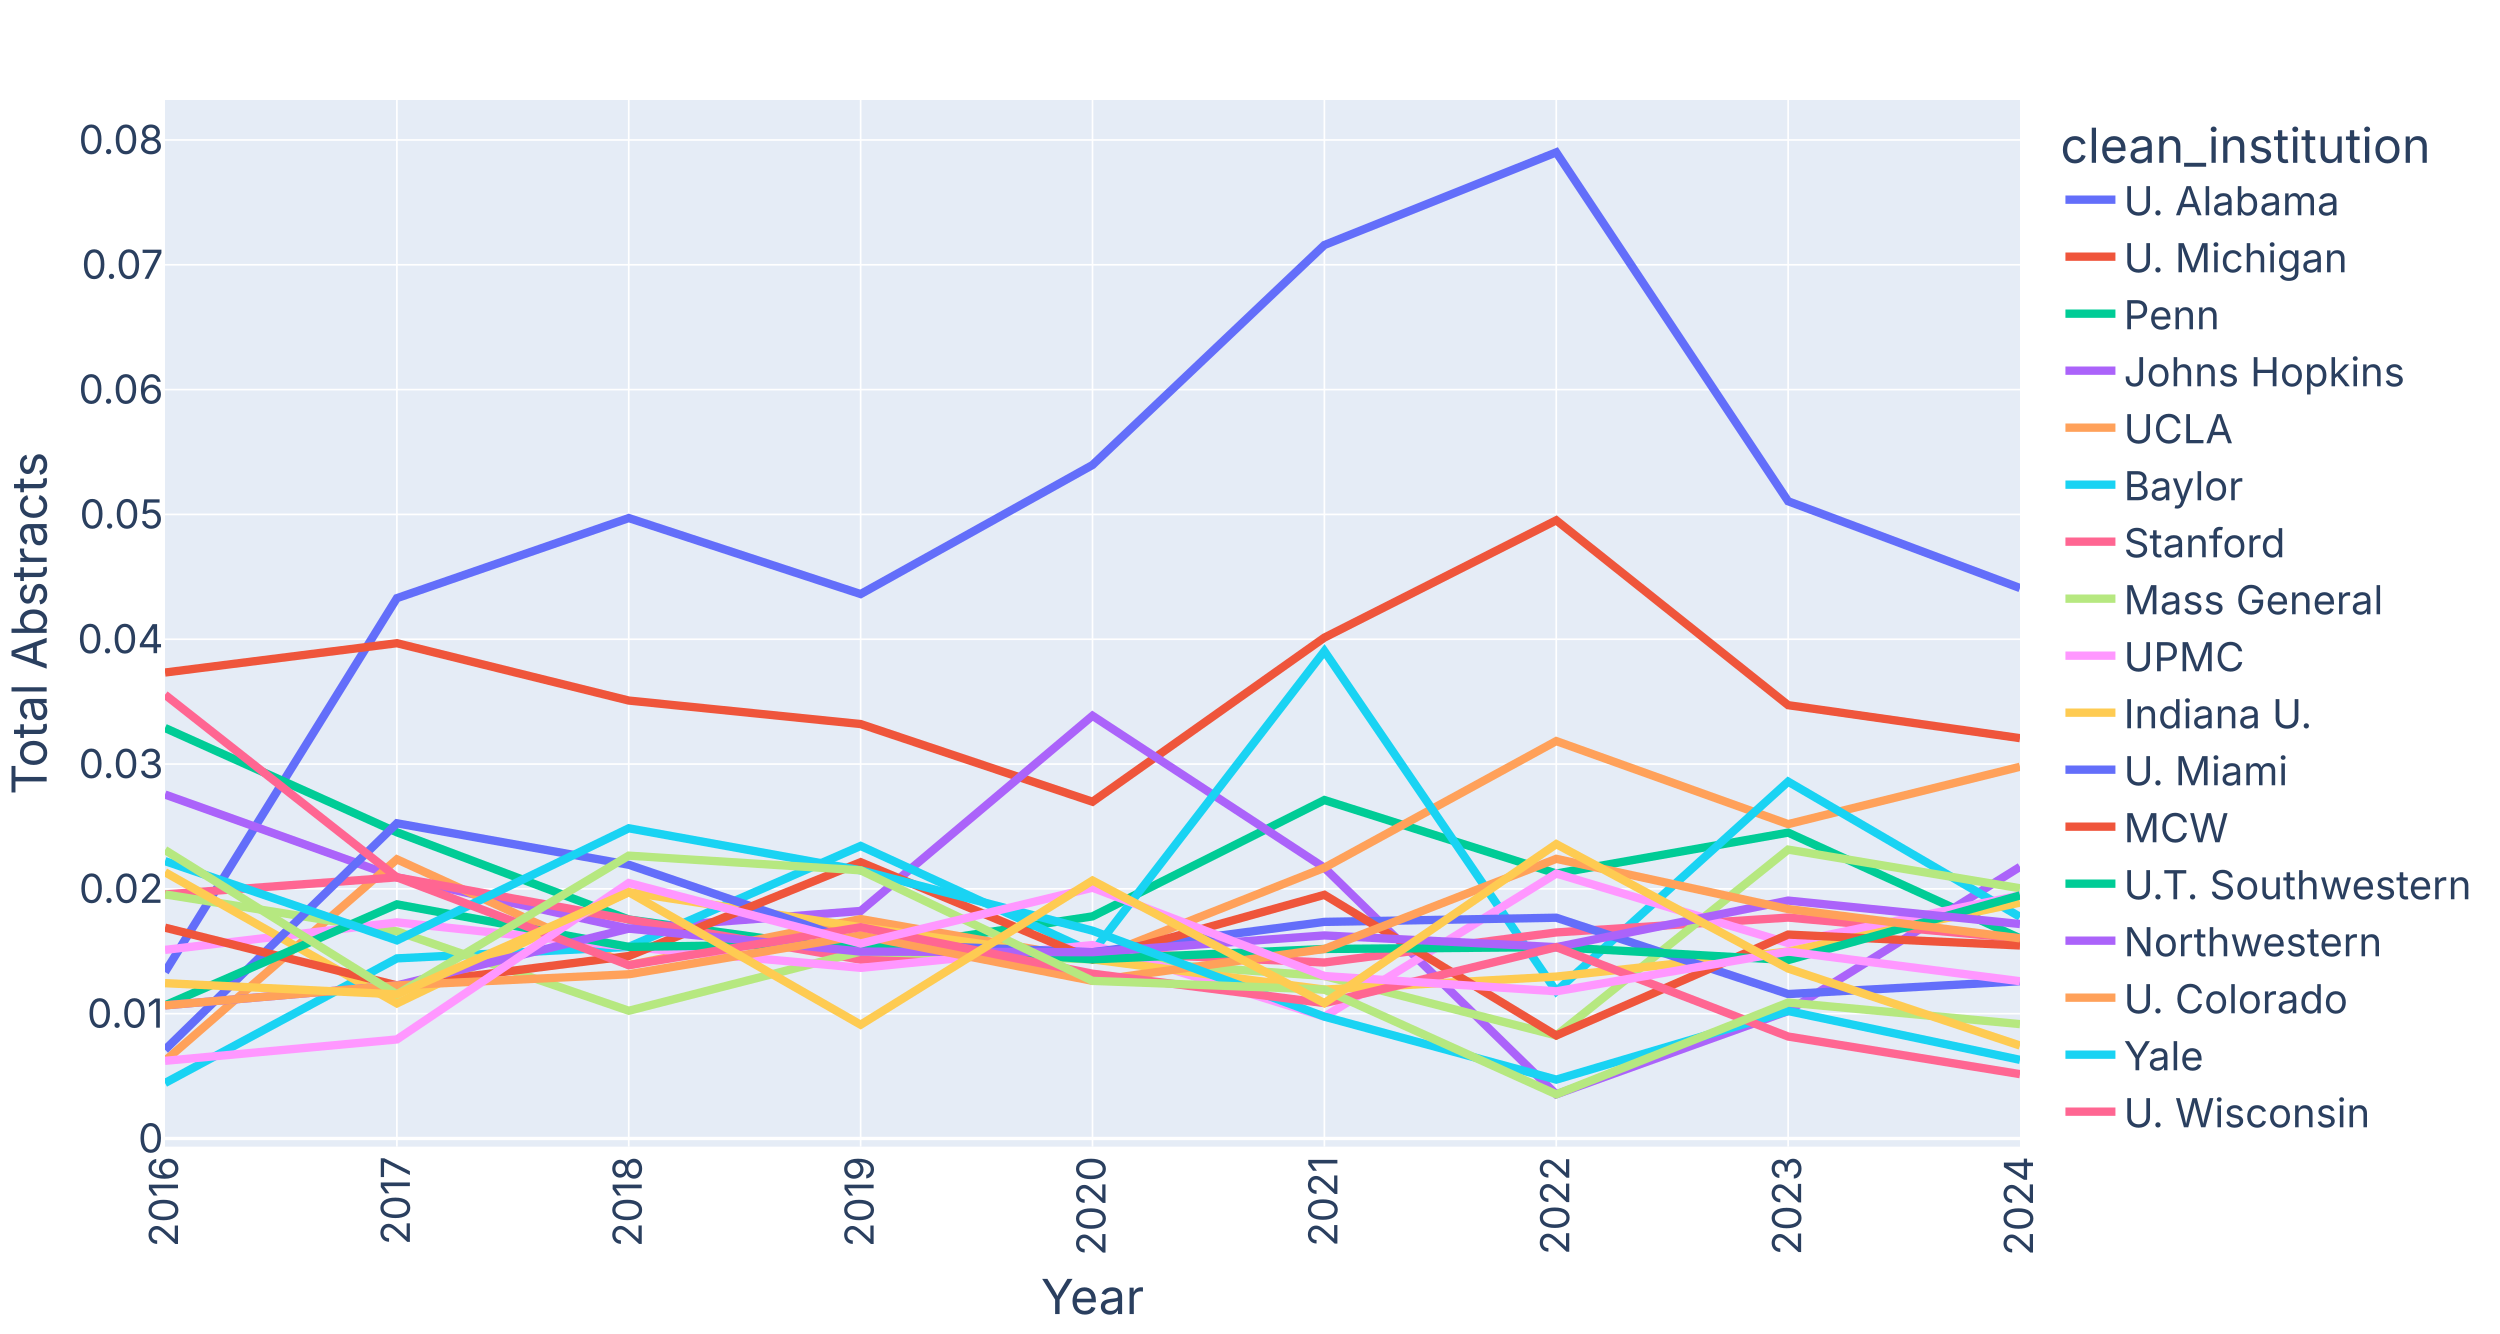
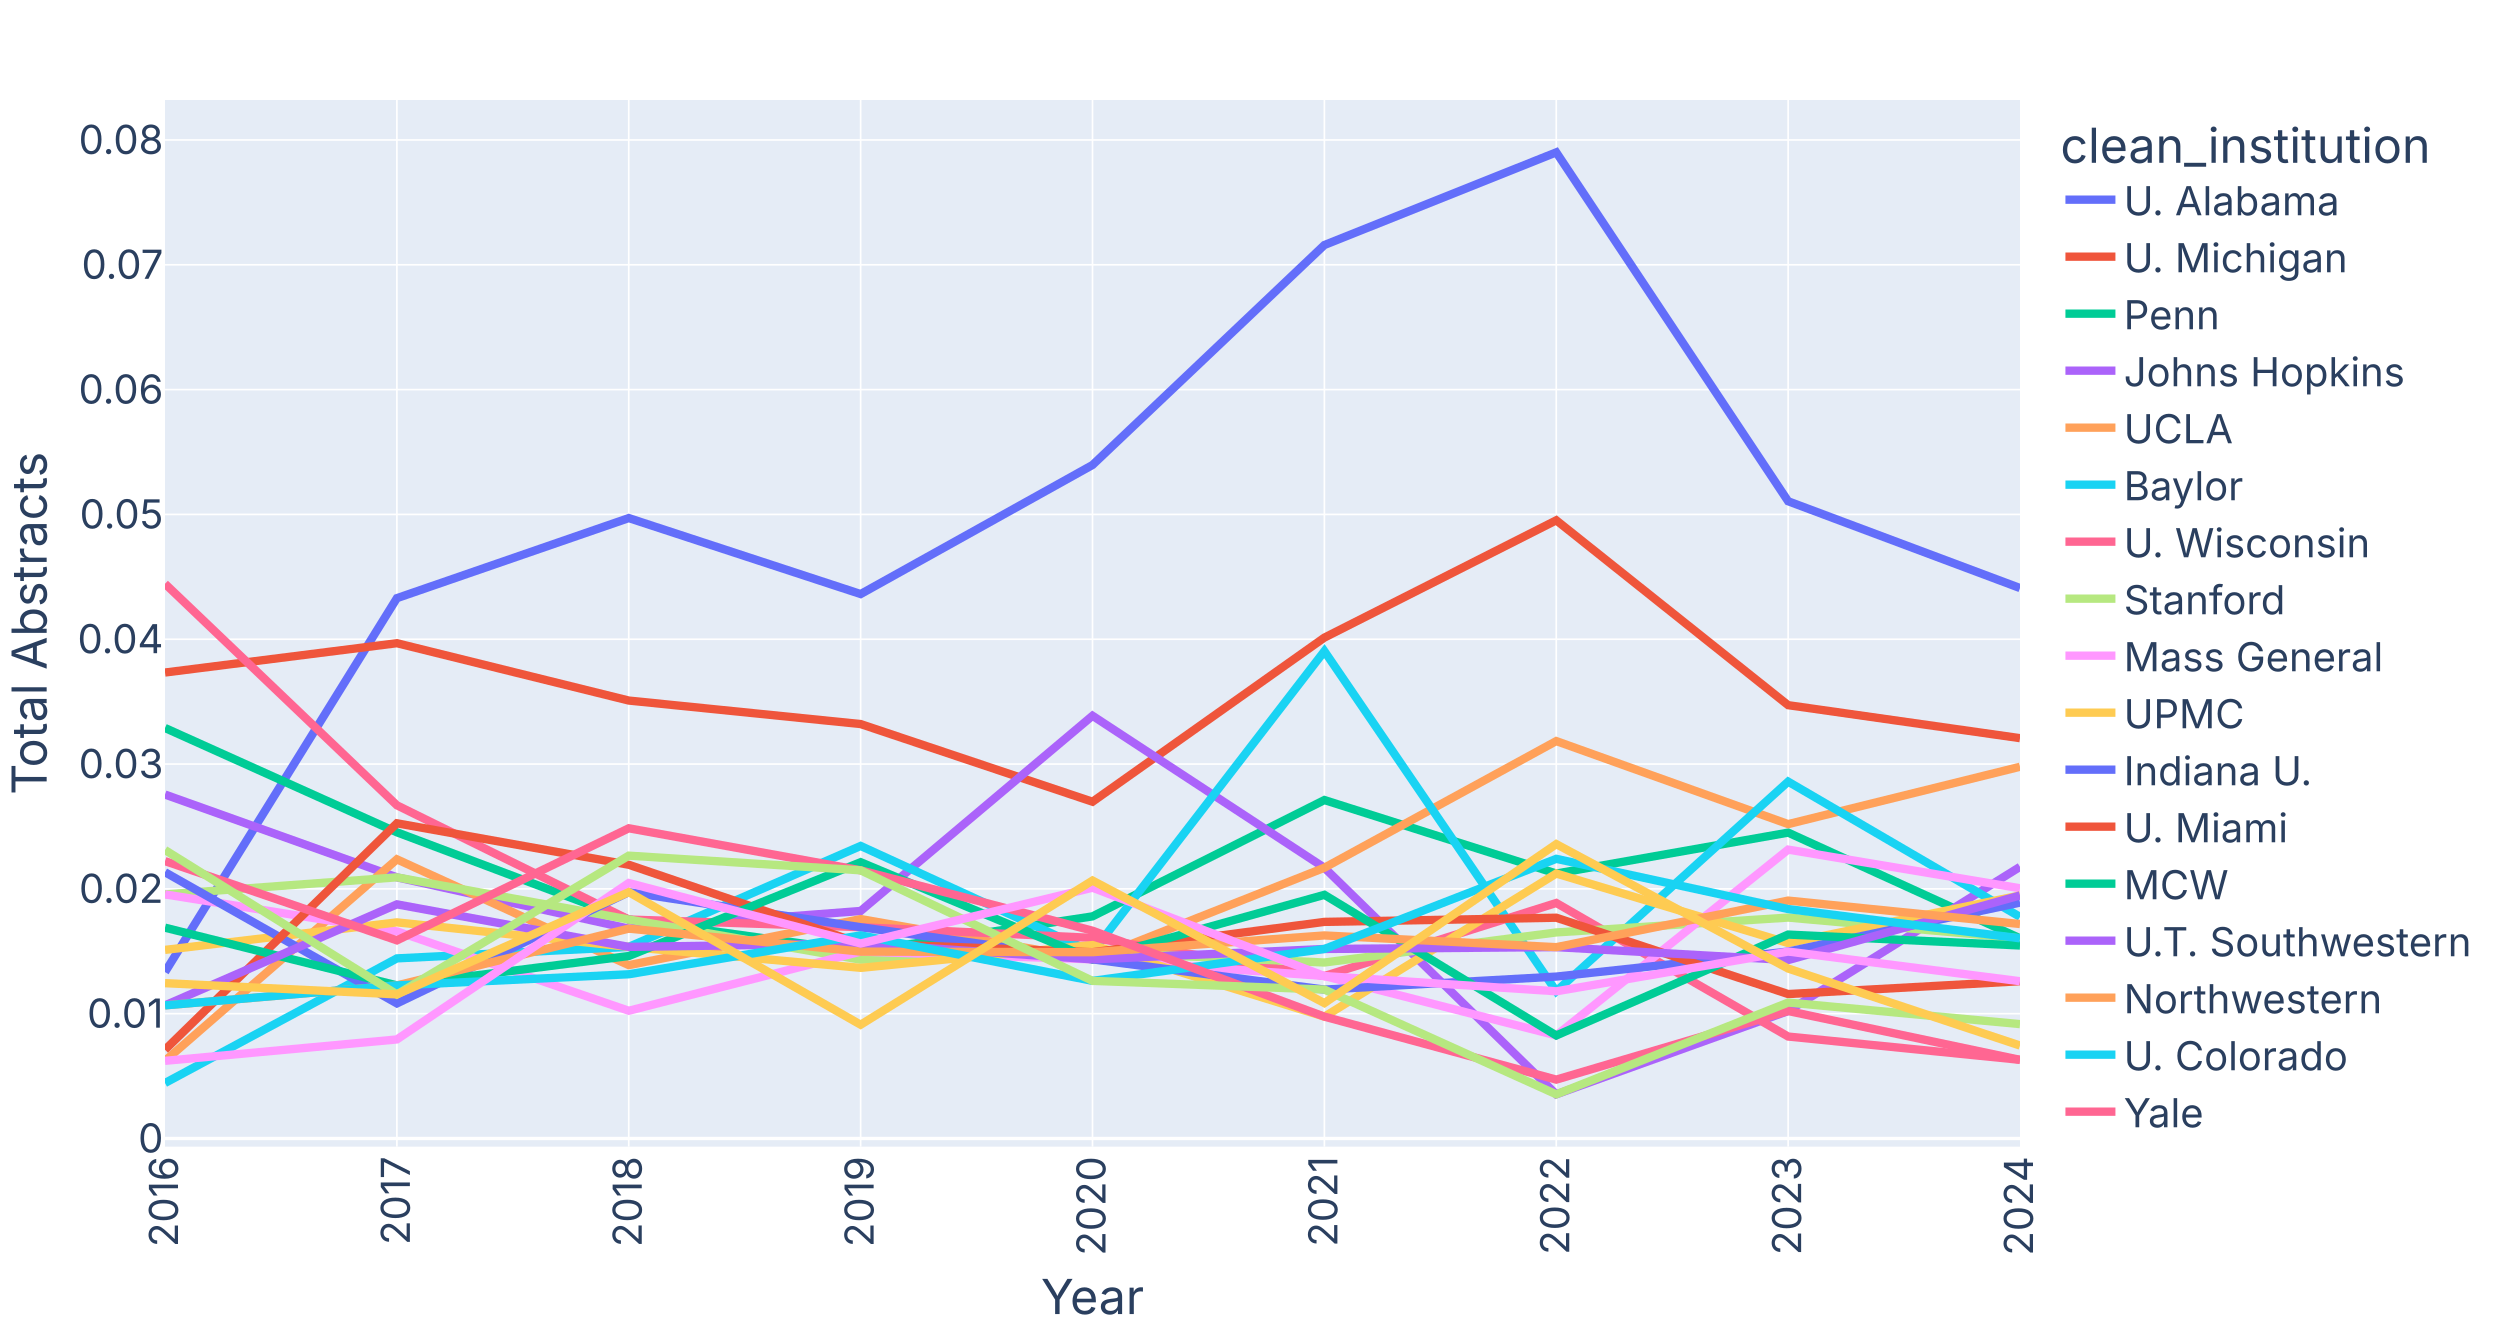
<svg xmlns="http://www.w3.org/2000/svg" class="main-svg" width="1500" height="800" style="" viewBox="0 0 1500 800">
  <rect x="0" y="0" width="1500" height="800" style="fill: rgb(255, 255, 255); fill-opacity: 1;" />
-   <defs id="defs-88d17f">
+   <defs id="defs-d840d2">
    <g class="clips">
-       <clipPath id="clip88d17fxyplot" class="plotclip">
+       <clipPath id="clipd840d2xyplot" class="plotclip">
        <rect width="1113" height="628" />
      </clipPath>
-       <clipPath class="axesclip" id="clip88d17fx">
+       <clipPath class="axesclip" id="clipd840d2x">
        <rect x="99" y="0" width="1113" height="800" />
      </clipPath>
-       <clipPath class="axesclip" id="clip88d17fy">
+       <clipPath class="axesclip" id="clipd840d2y">
        <rect x="0" y="60" width="1500" height="628" />
      </clipPath>
-       <clipPath class="axesclip" id="clip88d17fxy">
+       <clipPath class="axesclip" id="clipd840d2xy">
        <rect x="99" y="60" width="1113" height="628" />
      </clipPath>
    </g>
    <g class="gradients" />
    <g class="patterns" />
  </defs>
  <g class="bglayer">
    <rect class="bg" x="99" y="60" width="1113" height="628" style="fill: rgb(229, 236, 246); fill-opacity: 1; stroke-width: 0;" />
  </g>
  <g class="layer-below">
    <g class="imagelayer" />
    <g class="shapelayer" />
  </g>
  <g class="cartesianlayer">
    <g class="subplot xy">
      <g class="layer-subplot">
        <g class="shapelayer" />
        <g class="imagelayer" />
      </g>
      <g class="minor-gridlayer">
        <g class="x" />
        <g class="y" />
      </g>
      <g class="gridlayer">
        <g class="x">
          <path class="xgrid crisp" transform="translate(238.13,0)" d="M0,60v628" style="stroke: rgb(255, 255, 255); stroke-opacity: 1; stroke-width: 1px;" />
          <path class="xgrid crisp" transform="translate(377.25,0)" d="M0,60v628" style="stroke: rgb(255, 255, 255); stroke-opacity: 1; stroke-width: 1px;" />
          <path class="xgrid crisp" transform="translate(516.38,0)" d="M0,60v628" style="stroke: rgb(255, 255, 255); stroke-opacity: 1; stroke-width: 1px;" />
          <path class="xgrid crisp" transform="translate(655.5,0)" d="M0,60v628" style="stroke: rgb(255, 255, 255); stroke-opacity: 1; stroke-width: 1px;" />
          <path class="xgrid crisp" transform="translate(794.63,0)" d="M0,60v628" style="stroke: rgb(255, 255, 255); stroke-opacity: 1; stroke-width: 1px;" />
          <path class="xgrid crisp" transform="translate(933.75,0)" d="M0,60v628" style="stroke: rgb(255, 255, 255); stroke-opacity: 1; stroke-width: 1px;" />
          <path class="xgrid crisp" transform="translate(1072.88,0)" d="M0,60v628" style="stroke: rgb(255, 255, 255); stroke-opacity: 1; stroke-width: 1px;" />
        </g>
        <g class="y">
          <path class="ygrid crisp" transform="translate(0,608.2)" d="M99,0h1113" style="stroke: rgb(255, 255, 255); stroke-opacity: 1; stroke-width: 1px;" />
          <path class="ygrid crisp" transform="translate(0,533.32)" d="M99,0h1113" style="stroke: rgb(255, 255, 255); stroke-opacity: 1; stroke-width: 1px;" />
          <path class="ygrid crisp" transform="translate(0,458.43)" d="M99,0h1113" style="stroke: rgb(255, 255, 255); stroke-opacity: 1; stroke-width: 1px;" />
          <path class="ygrid crisp" transform="translate(0,383.54)" d="M99,0h1113" style="stroke: rgb(255, 255, 255); stroke-opacity: 1; stroke-width: 1px;" />
          <path class="ygrid crisp" transform="translate(0,308.65)" d="M99,0h1113" style="stroke: rgb(255, 255, 255); stroke-opacity: 1; stroke-width: 1px;" />
          <path class="ygrid crisp" transform="translate(0,233.76)" d="M99,0h1113" style="stroke: rgb(255, 255, 255); stroke-opacity: 1; stroke-width: 1px;" />
          <path class="ygrid crisp" transform="translate(0,158.87)" d="M99,0h1113" style="stroke: rgb(255, 255, 255); stroke-opacity: 1; stroke-width: 1px;" />
          <path class="ygrid crisp" transform="translate(0,83.98)" d="M99,0h1113" style="stroke: rgb(255, 255, 255); stroke-opacity: 1; stroke-width: 1px;" />
        </g>
      </g>
      <g class="zerolinelayer">
        <path class="yzl zl crisp" transform="translate(0,683.09)" d="M99,0h1113" style="stroke: rgb(255, 255, 255); stroke-opacity: 1; stroke-width: 2px;" />
      </g>
      <path class="xlines-below" />
      <path class="ylines-below" />
      <g class="overlines-below" />
      <g class="xaxislayer-below" />
      <g class="yaxislayer-below" />
      <g class="overaxes-below" />
-       <g class="plot" transform="translate(99,60)" clip-path="url(#clip88d17fxyplot)">
+       <g class="plot" transform="translate(99,60)" clip-path="url(#clipd840d2xyplot)">
        <g class="scatterlayer mlayer">
-           <g class="trace scatter trace051459" style="stroke-miterlimit: 2; opacity: 1;">
+           <g class="trace scatter tracea77c15" style="stroke-miterlimit: 2; opacity: 1;">
            <g class="fills" />
            <g class="errorbars" />
            <g class="lines">
              <path class="js-line" d="M1113,292.83L973.88,240.75L834.75,31.4L695.63,87.01L556.5,218.99L417.38,296.43L278.25,250.84L139.13,298.9L0,523.24" style="vector-effect: non-scaling-stroke; fill: none; stroke: rgb(99, 110, 250); stroke-opacity: 1; stroke-width: 5px; opacity: 1;" />
            </g>
            <g class="points" />
            <g class="text" />
          </g>
-           <g class="trace scatter trace7c1985" style="stroke-miterlimit: 2; opacity: 1;">
+           <g class="trace scatter trace08c4a4" style="stroke-miterlimit: 2; opacity: 1;">
            <g class="fills" />
            <g class="errorbars" />
            <g class="lines">
              <path class="js-line" d="M1113,382.9L973.88,363.1L834.75,252.18L695.63,322.56L556.5,421.04L417.38,374.44L278.25,360.33L139.13,325.92L0,343.51" style="vector-effect: non-scaling-stroke; fill: none; stroke: rgb(239, 85, 59); stroke-opacity: 1; stroke-width: 5px; opacity: 1;" />
            </g>
            <g class="points" />
            <g class="text" />
          </g>
-           <g class="trace scatter trace1b19f8" style="stroke-miterlimit: 2; opacity: 1;">
+           <g class="trace scatter traceda591d" style="stroke-miterlimit: 2; opacity: 1;">
            <g class="fills" />
            <g class="errorbars" />
            <g class="lines">
              <path class="js-line" d="M1113,503L973.88,439.57L834.75,464.13L695.63,420.03L556.5,489.82L417.38,510.96L278.25,491.71L139.13,439.38L0,376.79" style="vector-effect: non-scaling-stroke; fill: none; stroke: rgb(0, 204, 150); stroke-opacity: 1; stroke-width: 5px; opacity: 1;" />
            </g>
            <g class="points" />
            <g class="text" />
          </g>
-           <g class="trace scatter trace02d816" style="stroke-miterlimit: 2; opacity: 1;">
+           <g class="trace scatter traced82e57" style="stroke-miterlimit: 2; opacity: 1;">
            <g class="fills" />
            <g class="errorbars" />
            <g class="lines">
              <path class="js-line" d="M1113,460.11L973.88,546.62L834.75,596.6L695.63,460.64L556.5,369.45L417.38,486.58L278.25,497.18L139.13,466.4L0,416.73" style="vector-effect: non-scaling-stroke; fill: none; stroke: rgb(171, 99, 250); stroke-opacity: 1; stroke-width: 5px; opacity: 1;" />
            </g>
            <g class="points" />
            <g class="text" />
          </g>
-           <g class="trace scatter trace276751" style="stroke-miterlimit: 2; opacity: 1;">
+           <g class="trace scatter tracead7581" style="stroke-miterlimit: 2; opacity: 1;">
            <g class="fills" />
            <g class="errorbars" />
            <g class="lines">
              <path class="js-line" d="M1113,400.06L973.88,434.47L834.75,384.65L695.63,460.64L556.5,515.62L417.38,491.45L278.25,519.08L139.13,455.59L0,576.5" style="vector-effect: non-scaling-stroke; fill: none; stroke: rgb(255, 161, 90); stroke-opacity: 1; stroke-width: 5px; opacity: 1;" />
            </g>
            <g class="points" />
            <g class="text" />
          </g>
-           <g class="trace scatter tracea2ae02" style="stroke-miterlimit: 2; opacity: 1;">
+           <g class="trace scatter trace02f333" style="stroke-miterlimit: 2; opacity: 1;">
            <g class="fills" />
            <g class="errorbars" />
            <g class="lines">
              <path class="js-line" d="M1113,490.13L973.88,408.98L834.75,534.78L695.63,330.69L556.5,511.32L417.38,447.57L278.25,508.13L139.13,515.03L0,589.81" style="vector-effect: non-scaling-stroke; fill: none; stroke: rgb(25, 211, 243); stroke-opacity: 1; stroke-width: 5px; opacity: 1;" />
            </g>
            <g class="points" />
            <g class="text" />
          </g>
-           <g class="trace scatter trace0ff1d8" style="stroke-miterlimit: 2; opacity: 1;">
-             <g class="fills" />
-             <g class="errorbars" />
-             <g class="lines">
-               <path class="js-line" d="M1113,503L973.88,490.55L834.75,499.46L695.63,517.5L556.5,511.32L417.38,515.83L278.25,491.71L139.13,466.4L0,476.64" style="vector-effect: non-scaling-stroke; fill: none; stroke: rgb(255, 102, 146); stroke-opacity: 1; stroke-width: 5px; opacity: 1;" />
-             </g>
-             <g class="points" />
-             <g class="text" />
-           </g>
-           <g class="trace scatter trace0c06fc" style="stroke-miterlimit: 2; opacity: 1;">
-             <g class="fills" />
-             <g class="errorbars" />
-             <g class="lines">
-               <path class="js-line" d="M1113,472.97L973.88,449.76L834.75,561.28L695.63,525.62L556.5,515.62L417.38,510.96L278.25,546.45L139.13,498.82L0,476.64" style="vector-effect: non-scaling-stroke; fill: none; stroke: rgb(182, 232, 128); stroke-opacity: 1; stroke-width: 5px; opacity: 1;" />
-             </g>
-             <g class="points" />
-             <g class="text" />
-           </g>
-           <g class="trace scatter tracecd80d7" style="stroke-miterlimit: 2; opacity: 1;">
-             <g class="fills" />
-             <g class="errorbars" />
-             <g class="lines">
-               <path class="js-line" d="M1113,477.26L973.88,505.84L834.75,464.13L695.63,549.99L556.5,507.02L417.38,520.71L278.25,508.13L139.13,493.42L0,509.93" style="vector-effect: non-scaling-stroke; fill: none; stroke: rgb(255, 151, 255); stroke-opacity: 1; stroke-width: 5px; opacity: 1;" />
-             </g>
-             <g class="points" />
-             <g class="text" />
-           </g>
-           <g class="trace scatter trace03bba2" style="stroke-miterlimit: 2; opacity: 1;">
-             <g class="fills" />
-             <g class="errorbars" />
-             <g class="lines">
-               <path class="js-line" d="M1113,481.55L973.88,510.94L834.75,525.95L695.63,533.75L556.5,515.62L417.38,496.33L278.25,475.29L139.13,542.05L0,463.33" style="vector-effect: non-scaling-stroke; fill: none; stroke: rgb(254, 203, 82); stroke-opacity: 1; stroke-width: 5px; opacity: 1;" />
-             </g>
-             <g class="points" />
-             <g class="text" />
-           </g>
-           <g class="trace scatter traced71fbf" style="stroke-miterlimit: 2; opacity: 1;">
-             <g class="fills" />
-             <g class="errorbars" />
-             <g class="lines">
-               <path class="js-line" d="M1113,528.73L973.88,536.43L834.75,490.63L695.63,493.13L556.5,511.32L417.38,506.08L278.25,458.86L139.13,433.98L0,569.84" style="vector-effect: non-scaling-stroke; fill: none; stroke: rgb(99, 110, 250); stroke-opacity: 1; stroke-width: 5px; opacity: 1;" />
-             </g>
-             <g class="points" />
-             <g class="text" />
-           </g>
-           <g class="trace scatter tracece4e78" style="stroke-miterlimit: 2; opacity: 1;">
-             <g class="fills" />
-             <g class="errorbars" />
-             <g class="lines">
-               <path class="js-line" d="M1113,507.29L973.88,500.74L834.75,561.28L695.63,476.89L556.5,515.62L417.38,457.32L278.25,513.61L139.13,531.24L0,496.61" style="vector-effect: non-scaling-stroke; fill: none; stroke: rgb(239, 85, 59); stroke-opacity: 1; stroke-width: 5px; opacity: 1;" />
-             </g>
-             <g class="points" />
-             <g class="text" />
-           </g>
-           <g class="trace scatter traceccfaae" style="stroke-miterlimit: 2; opacity: 1;">
-             <g class="fills" />
-             <g class="errorbars" />
-             <g class="lines">
-               <path class="js-line" d="M1113,477.26L973.88,516.04L834.75,508.29L695.63,509.38L556.5,515.62L417.38,506.08L278.25,508.13L139.13,482.61L0,543.21" style="vector-effect: non-scaling-stroke; fill: none; stroke: rgb(0, 204, 150); stroke-opacity: 1; stroke-width: 5px; opacity: 1;" />
-             </g>
-             <g class="points" />
-             <g class="text" />
-           </g>
-           <g class="trace scatter trace75ccbb" style="stroke-miterlimit: 2; opacity: 1;">
-             <g class="fills" />
-             <g class="errorbars" />
-             <g class="lines">
-               <path class="js-line" d="M1113,494.42L973.88,480.35L834.75,508.29L695.63,501.26L556.5,511.32L417.38,510.96L278.25,497.18L139.13,531.24L0,543.21" style="vector-effect: non-scaling-stroke; fill: none; stroke: rgb(171, 99, 250); stroke-opacity: 1; stroke-width: 5px; opacity: 1;" />
-             </g>
-             <g class="points" />
-             <g class="text" />
-           </g>
-           <g class="trace scatter tracebb80b1" style="stroke-miterlimit: 2; opacity: 1;">
-             <g class="fills" />
-             <g class="errorbars" />
-             <g class="lines">
-               <path class="js-line" d="M1113,503L973.88,485.45L834.75,455.3L695.63,509.38L556.5,528.52L417.38,501.2L278.25,524.56L139.13,531.24L0,543.21" style="vector-effect: non-scaling-stroke; fill: none; stroke: rgb(255, 161, 90); stroke-opacity: 1; stroke-width: 5px; opacity: 1;" />
-             </g>
-             <g class="points" />
-             <g class="text" />
-           </g>
-           <g class="trace scatter trace8044d8" style="stroke-miterlimit: 2; opacity: 1;">
-             <g class="fills" />
-             <g class="errorbars" />
-             <g class="lines">
-               <path class="js-line" d="M1113,575.91L973.88,546.62L834.75,587.77L695.63,549.99L556.5,498.42L417.38,462.2L278.25,436.97L139.13,504.22L0,456.67" style="vector-effect: non-scaling-stroke; fill: none; stroke: rgb(25, 211, 243); stroke-opacity: 1; stroke-width: 5px; opacity: 1;" />
-             </g>
-             <g class="points" />
-             <g class="text" />
-           </g>
-           <g class="trace scatter tracea8500a" style="stroke-miterlimit: 2; opacity: 1;">
-             <g class="fills" />
-             <g class="errorbars" />
-             <g class="lines">
-               <path class="js-line" d="M1113,584.49L973.88,561.92L834.75,508.29L695.63,541.87L556.5,524.22L417.38,496.33L278.25,519.08L139.13,466.4L0,356.82" style="vector-effect: non-scaling-stroke; fill: none; stroke: rgb(255, 102, 146); stroke-opacity: 1; stroke-width: 5px; opacity: 1;" />
-             </g>
-             <g class="points" />
-             <g class="text" />
-           </g>
-           <g class="trace scatter trace87ed57" style="stroke-miterlimit: 2; opacity: 1;">
+           <g class="trace scatter tracea7a634" style="stroke-miterlimit: 2; opacity: 1;">
+             <g class="fills" />
+             <g class="errorbars" />
+             <g class="lines">
+               <path class="js-line" d="M1113,575.91L973.88,561.92L834.75,481.79L695.63,525.62L556.5,502.72L417.38,496.33L278.25,491.71L139.13,423.17L0,290.25" style="vector-effect: non-scaling-stroke; fill: none; stroke: rgb(255, 102, 146); stroke-opacity: 1; stroke-width: 5px; opacity: 1;" />
+             </g>
+             <g class="points" />
+             <g class="text" />
+           </g>
+           <g class="trace scatter tracea76944" style="stroke-miterlimit: 2; opacity: 1;">
+             <g class="fills" />
+             <g class="errorbars" />
+             <g class="lines">
+               <path class="js-line" d="M1113,503L973.88,490.55L834.75,499.46L695.63,517.5L556.5,511.32L417.38,515.83L278.25,491.71L139.13,466.4L0,476.64" style="vector-effect: non-scaling-stroke; fill: none; stroke: rgb(182, 232, 128); stroke-opacity: 1; stroke-width: 5px; opacity: 1;" />
+             </g>
+             <g class="points" />
+             <g class="text" />
+           </g>
+           <g class="trace scatter tracef3b6a3" style="stroke-miterlimit: 2; opacity: 1;">
+             <g class="fills" />
+             <g class="errorbars" />
+             <g class="lines">
+               <path class="js-line" d="M1113,472.97L973.88,449.76L834.75,561.28L695.63,525.62L556.5,515.62L417.38,510.96L278.25,546.45L139.13,498.82L0,476.64" style="vector-effect: non-scaling-stroke; fill: none; stroke: rgb(255, 151, 255); stroke-opacity: 1; stroke-width: 5px; opacity: 1;" />
+             </g>
+             <g class="points" />
+             <g class="text" />
+           </g>
+           <g class="trace scatter trace183689" style="stroke-miterlimit: 2; opacity: 1;">
+             <g class="fills" />
+             <g class="errorbars" />
+             <g class="lines">
+               <path class="js-line" d="M1113,477.26L973.88,505.84L834.75,464.13L695.63,549.99L556.5,507.02L417.38,520.71L278.25,508.13L139.13,493.42L0,509.93" style="vector-effect: non-scaling-stroke; fill: none; stroke: rgb(254, 203, 82); stroke-opacity: 1; stroke-width: 5px; opacity: 1;" />
+             </g>
+             <g class="points" />
+             <g class="text" />
+           </g>
+           <g class="trace scatter trace6b05ba" style="stroke-miterlimit: 2; opacity: 1;">
+             <g class="fills" />
+             <g class="errorbars" />
+             <g class="lines">
+               <path class="js-line" d="M1113,481.55L973.88,510.94L834.75,525.95L695.63,533.75L556.5,515.62L417.38,496.33L278.25,475.29L139.13,542.05L0,463.33" style="vector-effect: non-scaling-stroke; fill: none; stroke: rgb(99, 110, 250); stroke-opacity: 1; stroke-width: 5px; opacity: 1;" />
+             </g>
+             <g class="points" />
+             <g class="text" />
+           </g>
+           <g class="trace scatter trace049b13" style="stroke-miterlimit: 2; opacity: 1;">
+             <g class="fills" />
+             <g class="errorbars" />
+             <g class="lines">
+               <path class="js-line" d="M1113,528.73L973.88,536.43L834.75,490.63L695.63,493.13L556.5,511.32L417.38,506.08L278.25,458.86L139.13,433.98L0,569.84" style="vector-effect: non-scaling-stroke; fill: none; stroke: rgb(239, 85, 59); stroke-opacity: 1; stroke-width: 5px; opacity: 1;" />
+             </g>
+             <g class="points" />
+             <g class="text" />
+           </g>
+           <g class="trace scatter tracec27d04" style="stroke-miterlimit: 2; opacity: 1;">
+             <g class="fills" />
+             <g class="errorbars" />
+             <g class="lines">
+               <path class="js-line" d="M1113,507.29L973.88,500.74L834.75,561.28L695.63,476.89L556.5,515.62L417.38,457.32L278.25,513.61L139.13,531.24L0,496.61" style="vector-effect: non-scaling-stroke; fill: none; stroke: rgb(0, 204, 150); stroke-opacity: 1; stroke-width: 5px; opacity: 1;" />
+             </g>
+             <g class="points" />
+             <g class="text" />
+           </g>
+           <g class="trace scatter trace5e1458" style="stroke-miterlimit: 2; opacity: 1;">
+             <g class="fills" />
+             <g class="errorbars" />
+             <g class="lines">
+               <path class="js-line" d="M1113,477.26L973.88,516.04L834.75,508.29L695.63,509.38L556.5,515.62L417.38,506.08L278.25,508.13L139.13,482.61L0,543.21" style="vector-effect: non-scaling-stroke; fill: none; stroke: rgb(171, 99, 250); stroke-opacity: 1; stroke-width: 5px; opacity: 1;" />
+             </g>
+             <g class="points" />
+             <g class="text" />
+           </g>
+           <g class="trace scatter trace743a44" style="stroke-miterlimit: 2; opacity: 1;">
+             <g class="fills" />
+             <g class="errorbars" />
+             <g class="lines">
+               <path class="js-line" d="M1113,494.42L973.88,480.35L834.75,508.29L695.63,501.26L556.5,511.32L417.38,510.96L278.25,497.18L139.13,531.24L0,543.21" style="vector-effect: non-scaling-stroke; fill: none; stroke: rgb(255, 161, 90); stroke-opacity: 1; stroke-width: 5px; opacity: 1;" />
+             </g>
+             <g class="points" />
+             <g class="text" />
+           </g>
+           <g class="trace scatter trace9fac78" style="stroke-miterlimit: 2; opacity: 1;">
+             <g class="fills" />
+             <g class="errorbars" />
+             <g class="lines">
+               <path class="js-line" d="M1113,503L973.88,485.45L834.75,455.3L695.63,509.38L556.5,528.52L417.38,501.2L278.25,524.56L139.13,531.24L0,543.21" style="vector-effect: non-scaling-stroke; fill: none; stroke: rgb(25, 211, 243); stroke-opacity: 1; stroke-width: 5px; opacity: 1;" />
+             </g>
+             <g class="points" />
+             <g class="text" />
+           </g>
+           <g class="trace scatter tracee2eb62" style="stroke-miterlimit: 2; opacity: 1;">
+             <g class="fills" />
+             <g class="errorbars" />
+             <g class="lines">
+               <path class="js-line" d="M1113,575.91L973.88,546.62L834.75,587.77L695.63,549.99L556.5,498.42L417.38,462.2L278.25,436.97L139.13,504.22L0,456.67" style="vector-effect: non-scaling-stroke; fill: none; stroke: rgb(255, 102, 146); stroke-opacity: 1; stroke-width: 5px; opacity: 1;" />
+             </g>
+             <g class="points" />
+             <g class="text" />
+           </g>
+           <g class="trace scatter trace474d93" style="stroke-miterlimit: 2; opacity: 1;">
            <g class="fills" />
            <g class="errorbars" />
            <g class="lines">
              <path class="js-line" d="M1113,554.47L973.88,541.53L834.75,596.6L695.63,533.75L556.5,528.52L417.38,462.2L278.25,453.39L139.13,536.64L0,450.02" style="vector-effect: non-scaling-stroke; fill: none; stroke: rgb(182, 232, 128); stroke-opacity: 1; stroke-width: 5px; opacity: 1;" />
            </g>
            <g class="points" />
            <g class="text" />
          </g>
-           <g class="trace scatter trace93bbc6" style="stroke-miterlimit: 2; opacity: 1;">
+           <g class="trace scatter trace5ea51c" style="stroke-miterlimit: 2; opacity: 1;">
            <g class="fills" />
            <g class="errorbars" />
            <g class="lines">
              <path class="js-line" d="M1113,528.73L973.88,510.94L834.75,534.78L695.63,525.62L556.5,472.63L417.38,506.08L278.25,469.81L139.13,563.66L0,576.5" style="vector-effect: non-scaling-stroke; fill: none; stroke: rgb(255, 151, 255); stroke-opacity: 1; stroke-width: 5px; opacity: 1;" />
            </g>
            <g class="points" />
            <g class="text" />
          </g>
-           <g class="trace scatter tracedfb9b2" style="stroke-miterlimit: 2; opacity: 1;">
+           <g class="trace scatter trace40ebb7" style="stroke-miterlimit: 2; opacity: 1;">
            <g class="fills" />
            <g class="errorbars" />
            <g class="lines">
              <path class="js-line" d="M1113,567.33L973.88,521.13L834.75,446.47L695.63,541.87L556.5,468.33L417.38,554.84L278.25,475.29L139.13,536.64L0,529.9" style="vector-effect: non-scaling-stroke; fill: none; stroke: rgb(254, 203, 82); stroke-opacity: 1; stroke-width: 5px; opacity: 1;" />
            </g>
            <g class="points" />
            <g class="text" />
          </g>
        </g>
      </g>
      <g class="overplot" />
      <path class="xlines-above crisp" d="M0,0" style="fill: none;" />
      <path class="ylines-above crisp" d="M0,0" style="fill: none;" />
      <g class="overlines-above" />
      <g class="xaxislayer-above">
        <g class="xtick">
          <text text-anchor="end" x="-4.2" y="705.8" transform="translate(99,0) rotate(-90,-4.2,693.8)" style="font-family: Inter; font-size: 24px; fill: rgb(42, 63, 95); fill-opacity: 1; white-space: pre; opacity: 1;">2016</text>
        </g>
        <g class="xtick">
          <text text-anchor="end" x="-4.2" y="705.8" style="font-family: Inter; font-size: 24px; fill: rgb(42, 63, 95); fill-opacity: 1; white-space: pre; opacity: 1;" transform="translate(238.13,0) rotate(-90,-4.2,693.8)">2017</text>
        </g>
        <g class="xtick">
          <text text-anchor="end" x="-4.2" y="705.8" style="font-family: Inter; font-size: 24px; fill: rgb(42, 63, 95); fill-opacity: 1; white-space: pre; opacity: 1;" transform="translate(377.25,0) rotate(-90,-4.2,693.8)">2018</text>
        </g>
        <g class="xtick">
          <text text-anchor="end" x="-4.2" y="705.8" style="font-family: Inter; font-size: 24px; fill: rgb(42, 63, 95); fill-opacity: 1; white-space: pre; opacity: 1;" transform="translate(516.38,0) rotate(-90,-4.2,693.8)">2019</text>
        </g>
        <g class="xtick">
          <text text-anchor="end" x="-4.2" y="705.8" style="font-family: Inter; font-size: 24px; fill: rgb(42, 63, 95); fill-opacity: 1; white-space: pre; opacity: 1;" transform="translate(655.5,0) rotate(-90,-4.2,693.8)">2020</text>
        </g>
        <g class="xtick">
          <text text-anchor="end" x="-4.2" y="705.8" style="font-family: Inter; font-size: 24px; fill: rgb(42, 63, 95); fill-opacity: 1; white-space: pre; opacity: 1;" transform="translate(794.63,0) rotate(-90,-4.2,693.8)">2021</text>
        </g>
        <g class="xtick">
          <text text-anchor="end" x="-4.2" y="705.8" style="font-family: Inter; font-size: 24px; fill: rgb(42, 63, 95); fill-opacity: 1; white-space: pre; opacity: 1;" transform="translate(933.75,0) rotate(-90,-4.2,693.8)">2022</text>
        </g>
        <g class="xtick">
          <text text-anchor="end" x="-4.2" y="705.8" style="font-family: Inter; font-size: 24px; fill: rgb(42, 63, 95); fill-opacity: 1; white-space: pre; opacity: 1;" transform="translate(1072.88,0) rotate(-90,-4.2,693.8)">2023</text>
        </g>
        <g class="xtick">
          <text text-anchor="end" x="-4.2" y="705.8" style="font-family: Inter; font-size: 24px; fill: rgb(42, 63, 95); fill-opacity: 1; white-space: pre; opacity: 1;" transform="translate(1212,0) rotate(-90,-4.2,693.8)">2024</text>
        </g>
      </g>
      <g class="yaxislayer-above">
        <g class="ytick">
          <text text-anchor="end" x="98" y="8.4" transform="translate(0,683.09)" style="font-family: Inter; font-size: 24px; fill: rgb(42, 63, 95); fill-opacity: 1; white-space: pre; opacity: 1;">0</text>
        </g>
        <g class="ytick">
          <text text-anchor="end" x="98" y="8.4" style="font-family: Inter; font-size: 24px; fill: rgb(42, 63, 95); fill-opacity: 1; white-space: pre; opacity: 1;" transform="translate(0,608.2)">0.01</text>
        </g>
        <g class="ytick">
          <text text-anchor="end" x="98" y="8.4" style="font-family: Inter; font-size: 24px; fill: rgb(42, 63, 95); fill-opacity: 1; white-space: pre; opacity: 1;" transform="translate(0,533.32)">0.02</text>
        </g>
        <g class="ytick">
          <text text-anchor="end" x="98" y="8.4" style="font-family: Inter; font-size: 24px; fill: rgb(42, 63, 95); fill-opacity: 1; white-space: pre; opacity: 1;" transform="translate(0,458.43)">0.03</text>
        </g>
        <g class="ytick">
          <text text-anchor="end" x="98" y="8.4" style="font-family: Inter; font-size: 24px; fill: rgb(42, 63, 95); fill-opacity: 1; white-space: pre; opacity: 1;" transform="translate(0,383.54)">0.04</text>
        </g>
        <g class="ytick">
          <text text-anchor="end" x="98" y="8.4" style="font-family: Inter; font-size: 24px; fill: rgb(42, 63, 95); fill-opacity: 1; white-space: pre; opacity: 1;" transform="translate(0,308.65)">0.05</text>
        </g>
        <g class="ytick">
          <text text-anchor="end" x="98" y="8.4" style="font-family: Inter; font-size: 24px; fill: rgb(42, 63, 95); fill-opacity: 1; white-space: pre; opacity: 1;" transform="translate(0,233.76)">0.06</text>
        </g>
        <g class="ytick">
          <text text-anchor="end" x="98" y="8.4" style="font-family: Inter; font-size: 24px; fill: rgb(42, 63, 95); fill-opacity: 1; white-space: pre; opacity: 1;" transform="translate(0,158.87)">0.07</text>
        </g>
        <g class="ytick">
          <text text-anchor="end" x="98" y="8.4" style="font-family: Inter; font-size: 24px; fill: rgb(42, 63, 95); fill-opacity: 1; white-space: pre; opacity: 1;" transform="translate(0,83.98)">0.08</text>
        </g>
      </g>
      <g class="overaxes-above" />
    </g>
  </g>
  <g class="polarlayer" />
  <g class="smithlayer" />
  <g class="ternarylayer" />
  <g class="geolayer" />
  <g class="funnelarealayer" />
  <g class="pielayer" />
  <g class="iciclelayer" />
  <g class="treemaplayer" />
  <g class="sunburstlayer" />
  <g class="glimages" />
-   <defs id="topdefs-88d17f">
+   <defs id="topdefs-d840d2">
    <g class="clips" />
-     <clipPath id="legend88d17f">
+     <clipPath id="legendd840d2">
      <rect width="254" height="628" x="0" y="0" />
    </clipPath>
  </defs>
  <g class="layer-above">
    <g class="imagelayer" />
    <g class="shapelayer" />
  </g>
  <g class="infolayer">
    <g class="legend" pointer-events="all" transform="translate(1234.26,60)">
      <rect class="bg" shape-rendering="crispEdges" width="254" height="628" x="0" y="0" style="stroke: rgb(68, 68, 68); stroke-opacity: 1; fill: rgb(255, 255, 255); fill-opacity: 1; stroke-width: 0px;" />
-       <g class="scrollbox" transform="" clip-path="url(#legend88d17f)">
+       <g class="scrollbox" transform="" clip-path="url(#legendd840d2)">
        <text class="legendtitletext" text-anchor="start" x="2" y="37.7" style="font-family: Inter; font-size: 29px; fill: rgb(42, 63, 95); fill-opacity: 1; white-space: pre;">clean_institution</text>
        <g class="groups" transform="">
          <g class="traces" transform="translate(0,59.8)" style="opacity: 1;">
            <text class="legendtext" text-anchor="start" x="40" y="9.36" style="font-family: Inter; font-size: 24px; fill: rgb(42, 63, 95); fill-opacity: 1; white-space: pre;">U. Alabama</text>
            <g class="layers" style="opacity: 1;">
              <g class="legendfill" />
              <g class="legendlines">
                <path class="js-line" d="M5,0h30" style="fill: none; stroke: rgb(99, 110, 250); stroke-opacity: 1; stroke-width: 5px;" />
              </g>
              <g class="legendsymbols">
                <g class="legendpoints" />
              </g>
            </g>
            <rect class="legendtoggle" x="0" y="-17.1" width="248.609" height="34.2" style="fill: rgb(0, 0, 0); fill-opacity: 0;" />
          </g>
        </g>
        <g class="groups" transform="">
          <g class="traces" transform="translate(0,94)" style="opacity: 1;">
            <text class="legendtext" text-anchor="start" x="40" y="9.36" style="font-family: Inter; font-size: 24px; fill: rgb(42, 63, 95); fill-opacity: 1; white-space: pre;">U. Michigan</text>
            <g class="layers" style="opacity: 1;">
              <g class="legendfill" />
              <g class="legendlines">
                <path class="js-line" d="M5,0h30" style="fill: none; stroke: rgb(239, 85, 59); stroke-opacity: 1; stroke-width: 5px;" />
              </g>
              <g class="legendsymbols">
                <g class="legendpoints" />
              </g>
            </g>
            <rect class="legendtoggle" x="0" y="-17.1" width="248.609" height="34.2" style="fill: rgb(0, 0, 0); fill-opacity: 0;" />
          </g>
        </g>
        <g class="groups" transform="">
          <g class="traces" transform="translate(0,128.2)" style="opacity: 1;">
            <text class="legendtext" text-anchor="start" x="40" y="9.36" style="font-family: Inter; font-size: 24px; fill: rgb(42, 63, 95); fill-opacity: 1; white-space: pre;">Penn</text>
            <g class="layers" style="opacity: 1;">
              <g class="legendfill" />
              <g class="legendlines">
                <path class="js-line" d="M5,0h30" style="fill: none; stroke: rgb(0, 204, 150); stroke-opacity: 1; stroke-width: 5px;" />
              </g>
              <g class="legendsymbols">
                <g class="legendpoints" />
              </g>
            </g>
            <rect class="legendtoggle" x="0" y="-17.1" width="248.609" height="34.2" style="fill: rgb(0, 0, 0); fill-opacity: 0;" />
          </g>
        </g>
        <g class="groups" transform="">
          <g class="traces" transform="translate(0,162.4)" style="opacity: 1;">
            <text class="legendtext" text-anchor="start" x="40" y="9.36" style="font-family: Inter; font-size: 24px; fill: rgb(42, 63, 95); fill-opacity: 1; white-space: pre;">Johns Hopkins</text>
            <g class="layers" style="opacity: 1;">
              <g class="legendfill" />
              <g class="legendlines">
                <path class="js-line" d="M5,0h30" style="fill: none; stroke: rgb(171, 99, 250); stroke-opacity: 1; stroke-width: 5px;" />
              </g>
              <g class="legendsymbols">
                <g class="legendpoints" />
              </g>
            </g>
            <rect class="legendtoggle" x="0" y="-17.1" width="248.609" height="34.2" style="fill: rgb(0, 0, 0); fill-opacity: 0;" />
          </g>
        </g>
        <g class="groups" transform="">
          <g class="traces" transform="translate(0,196.6)" style="opacity: 1;">
            <text class="legendtext" text-anchor="start" x="40" y="9.36" style="font-family: Inter; font-size: 24px; fill: rgb(42, 63, 95); fill-opacity: 1; white-space: pre;">UCLA</text>
            <g class="layers" style="opacity: 1;">
              <g class="legendfill" />
              <g class="legendlines">
                <path class="js-line" d="M5,0h30" style="fill: none; stroke: rgb(255, 161, 90); stroke-opacity: 1; stroke-width: 5px;" />
              </g>
              <g class="legendsymbols">
                <g class="legendpoints" />
              </g>
            </g>
            <rect class="legendtoggle" x="0" y="-17.1" width="248.609" height="34.2" style="fill: rgb(0, 0, 0); fill-opacity: 0;" />
          </g>
        </g>
        <g class="groups" transform="">
          <g class="traces" transform="translate(0,230.8)" style="opacity: 1;">
            <text class="legendtext" text-anchor="start" x="40" y="9.36" style="font-family: Inter; font-size: 24px; fill: rgb(42, 63, 95); fill-opacity: 1; white-space: pre;">Baylor</text>
            <g class="layers" style="opacity: 1;">
              <g class="legendfill" />
              <g class="legendlines">
                <path class="js-line" d="M5,0h30" style="fill: none; stroke: rgb(25, 211, 243); stroke-opacity: 1; stroke-width: 5px;" />
              </g>
              <g class="legendsymbols">
                <g class="legendpoints" />
              </g>
            </g>
            <rect class="legendtoggle" x="0" y="-17.1" width="248.609" height="34.2" style="fill: rgb(0, 0, 0); fill-opacity: 0;" />
          </g>
        </g>
        <g class="groups" transform="">
          <g class="traces" transform="translate(0,265)" style="opacity: 1;">
+             <text class="legendtext" text-anchor="start" x="40" y="9.36" style="font-family: Inter; font-size: 24px; fill: rgb(42, 63, 95); fill-opacity: 1; white-space: pre;">U. Wisconsin</text>
+             <g class="layers" style="opacity: 1;">
+               <g class="legendfill" />
+               <g class="legendlines">
+                 <path class="js-line" d="M5,0h30" style="fill: none; stroke: rgb(255, 102, 146); stroke-opacity: 1; stroke-width: 5px;" />
+               </g>
+               <g class="legendsymbols">
+                 <g class="legendpoints" />
+               </g>
+             </g>
+             <rect class="legendtoggle" x="0" y="-17.1" width="248.609" height="34.2" style="fill: rgb(0, 0, 0); fill-opacity: 0;" />
+           </g>
+         </g>
+         <g class="groups" transform="">
+           <g class="traces" transform="translate(0,299.2)" style="opacity: 1;">
            <text class="legendtext" text-anchor="start" x="40" y="9.36" style="font-family: Inter; font-size: 24px; fill: rgb(42, 63, 95); fill-opacity: 1; white-space: pre;">Stanford</text>
            <g class="layers" style="opacity: 1;">
              <g class="legendfill" />
              <g class="legendlines">
-                 <path class="js-line" d="M5,0h30" style="fill: none; stroke: rgb(255, 102, 146); stroke-opacity: 1; stroke-width: 5px;" />
-               </g>
-               <g class="legendsymbols">
-                 <g class="legendpoints" />
-               </g>
-             </g>
-             <rect class="legendtoggle" x="0" y="-17.1" width="248.609" height="34.2" style="fill: rgb(0, 0, 0); fill-opacity: 0;" />
-           </g>
-         </g>
-         <g class="groups" transform="">
-           <g class="traces" transform="translate(0,299.2)" style="opacity: 1;">
+                 <path class="js-line" d="M5,0h30" style="fill: none; stroke: rgb(182, 232, 128); stroke-opacity: 1; stroke-width: 5px;" />
+               </g>
+               <g class="legendsymbols">
+                 <g class="legendpoints" />
+               </g>
+             </g>
+             <rect class="legendtoggle" x="0" y="-17.1" width="248.609" height="34.2" style="fill: rgb(0, 0, 0); fill-opacity: 0;" />
+           </g>
+         </g>
+         <g class="groups" transform="">
+           <g class="traces" transform="translate(0,333.4)" style="opacity: 1;">
            <text class="legendtext" text-anchor="start" x="40" y="9.36" style="font-family: Inter; font-size: 24px; fill: rgb(42, 63, 95); fill-opacity: 1; white-space: pre;">Mass General</text>
            <g class="layers" style="opacity: 1;">
              <g class="legendfill" />
              <g class="legendlines">
-                 <path class="js-line" d="M5,0h30" style="fill: none; stroke: rgb(182, 232, 128); stroke-opacity: 1; stroke-width: 5px;" />
-               </g>
-               <g class="legendsymbols">
-                 <g class="legendpoints" />
-               </g>
-             </g>
-             <rect class="legendtoggle" x="0" y="-17.1" width="248.609" height="34.2" style="fill: rgb(0, 0, 0); fill-opacity: 0;" />
-           </g>
-         </g>
-         <g class="groups" transform="">
-           <g class="traces" transform="translate(0,333.4)" style="opacity: 1;">
+                 <path class="js-line" d="M5,0h30" style="fill: none; stroke: rgb(255, 151, 255); stroke-opacity: 1; stroke-width: 5px;" />
+               </g>
+               <g class="legendsymbols">
+                 <g class="legendpoints" />
+               </g>
+             </g>
+             <rect class="legendtoggle" x="0" y="-17.1" width="248.609" height="34.2" style="fill: rgb(0, 0, 0); fill-opacity: 0;" />
+           </g>
+         </g>
+         <g class="groups" transform="">
+           <g class="traces" transform="translate(0,367.6)" style="opacity: 1;">
            <text class="legendtext" text-anchor="start" x="40" y="9.36" style="font-family: Inter; font-size: 24px; fill: rgb(42, 63, 95); fill-opacity: 1; white-space: pre;">UPMC</text>
            <g class="layers" style="opacity: 1;">
              <g class="legendfill" />
              <g class="legendlines">
-                 <path class="js-line" d="M5,0h30" style="fill: none; stroke: rgb(255, 151, 255); stroke-opacity: 1; stroke-width: 5px;" />
-               </g>
-               <g class="legendsymbols">
-                 <g class="legendpoints" />
-               </g>
-             </g>
-             <rect class="legendtoggle" x="0" y="-17.1" width="248.609" height="34.2" style="fill: rgb(0, 0, 0); fill-opacity: 0;" />
-           </g>
-         </g>
-         <g class="groups" transform="">
-           <g class="traces" transform="translate(0,367.6)" style="opacity: 1;">
+                 <path class="js-line" d="M5,0h30" style="fill: none; stroke: rgb(254, 203, 82); stroke-opacity: 1; stroke-width: 5px;" />
+               </g>
+               <g class="legendsymbols">
+                 <g class="legendpoints" />
+               </g>
+             </g>
+             <rect class="legendtoggle" x="0" y="-17.1" width="248.609" height="34.2" style="fill: rgb(0, 0, 0); fill-opacity: 0;" />
+           </g>
+         </g>
+         <g class="groups" transform="">
+           <g class="traces" transform="translate(0,401.8)" style="opacity: 1;">
            <text class="legendtext" text-anchor="start" x="40" y="9.36" style="font-family: Inter; font-size: 24px; fill: rgb(42, 63, 95); fill-opacity: 1; white-space: pre;">Indiana U.</text>
            <g class="layers" style="opacity: 1;">
              <g class="legendfill" />
              <g class="legendlines">
-                 <path class="js-line" d="M5,0h30" style="fill: none; stroke: rgb(254, 203, 82); stroke-opacity: 1; stroke-width: 5px;" />
-               </g>
-               <g class="legendsymbols">
-                 <g class="legendpoints" />
-               </g>
-             </g>
-             <rect class="legendtoggle" x="0" y="-17.1" width="248.609" height="34.2" style="fill: rgb(0, 0, 0); fill-opacity: 0;" />
-           </g>
-         </g>
-         <g class="groups" transform="">
-           <g class="traces" transform="translate(0,401.8)" style="opacity: 1;">
+                 <path class="js-line" d="M5,0h30" style="fill: none; stroke: rgb(99, 110, 250); stroke-opacity: 1; stroke-width: 5px;" />
+               </g>
+               <g class="legendsymbols">
+                 <g class="legendpoints" />
+               </g>
+             </g>
+             <rect class="legendtoggle" x="0" y="-17.1" width="248.609" height="34.2" style="fill: rgb(0, 0, 0); fill-opacity: 0;" />
+           </g>
+         </g>
+         <g class="groups" transform="">
+           <g class="traces" transform="translate(0,436)" style="opacity: 1;">
            <text class="legendtext" text-anchor="start" x="40" y="9.36" style="font-family: Inter; font-size: 24px; fill: rgb(42, 63, 95); fill-opacity: 1; white-space: pre;">U. Miami</text>
            <g class="layers" style="opacity: 1;">
              <g class="legendfill" />
              <g class="legendlines">
-                 <path class="js-line" d="M5,0h30" style="fill: none; stroke: rgb(99, 110, 250); stroke-opacity: 1; stroke-width: 5px;" />
-               </g>
-               <g class="legendsymbols">
-                 <g class="legendpoints" />
-               </g>
-             </g>
-             <rect class="legendtoggle" x="0" y="-17.1" width="248.609" height="34.2" style="fill: rgb(0, 0, 0); fill-opacity: 0;" />
-           </g>
-         </g>
-         <g class="groups" transform="">
-           <g class="traces" transform="translate(0,436)" style="opacity: 1;">
+                 <path class="js-line" d="M5,0h30" style="fill: none; stroke: rgb(239, 85, 59); stroke-opacity: 1; stroke-width: 5px;" />
+               </g>
+               <g class="legendsymbols">
+                 <g class="legendpoints" />
+               </g>
+             </g>
+             <rect class="legendtoggle" x="0" y="-17.1" width="248.609" height="34.2" style="fill: rgb(0, 0, 0); fill-opacity: 0;" />
+           </g>
+         </g>
+         <g class="groups" transform="">
+           <g class="traces" transform="translate(0,470.2)" style="opacity: 1;">
            <text class="legendtext" text-anchor="start" x="40" y="9.36" style="font-family: Inter; font-size: 24px; fill: rgb(42, 63, 95); fill-opacity: 1; white-space: pre;">MCW</text>
            <g class="layers" style="opacity: 1;">
              <g class="legendfill" />
              <g class="legendlines">
-                 <path class="js-line" d="M5,0h30" style="fill: none; stroke: rgb(239, 85, 59); stroke-opacity: 1; stroke-width: 5px;" />
-               </g>
-               <g class="legendsymbols">
-                 <g class="legendpoints" />
-               </g>
-             </g>
-             <rect class="legendtoggle" x="0" y="-17.1" width="248.609" height="34.2" style="fill: rgb(0, 0, 0); fill-opacity: 0;" />
-           </g>
-         </g>
-         <g class="groups" transform="">
-           <g class="traces" transform="translate(0,470.2)" style="opacity: 1;">
+                 <path class="js-line" d="M5,0h30" style="fill: none; stroke: rgb(0, 204, 150); stroke-opacity: 1; stroke-width: 5px;" />
+               </g>
+               <g class="legendsymbols">
+                 <g class="legendpoints" />
+               </g>
+             </g>
+             <rect class="legendtoggle" x="0" y="-17.1" width="248.609" height="34.2" style="fill: rgb(0, 0, 0); fill-opacity: 0;" />
+           </g>
+         </g>
+         <g class="groups" transform="">
+           <g class="traces" transform="translate(0,504.4)" style="opacity: 1;">
            <text class="legendtext" text-anchor="start" x="40" y="9.36" style="font-family: Inter; font-size: 24px; fill: rgb(42, 63, 95); fill-opacity: 1; white-space: pre;">U.T. Southwestern</text>
            <g class="layers" style="opacity: 1;">
              <g class="legendfill" />
              <g class="legendlines">
-                 <path class="js-line" d="M5,0h30" style="fill: none; stroke: rgb(0, 204, 150); stroke-opacity: 1; stroke-width: 5px;" />
-               </g>
-               <g class="legendsymbols">
-                 <g class="legendpoints" />
-               </g>
-             </g>
-             <rect class="legendtoggle" x="0" y="-17.1" width="248.609" height="34.2" style="fill: rgb(0, 0, 0); fill-opacity: 0;" />
-           </g>
-         </g>
-         <g class="groups" transform="">
-           <g class="traces" transform="translate(0,504.4)" style="opacity: 1;">
+                 <path class="js-line" d="M5,0h30" style="fill: none; stroke: rgb(171, 99, 250); stroke-opacity: 1; stroke-width: 5px;" />
+               </g>
+               <g class="legendsymbols">
+                 <g class="legendpoints" />
+               </g>
+             </g>
+             <rect class="legendtoggle" x="0" y="-17.1" width="248.609" height="34.2" style="fill: rgb(0, 0, 0); fill-opacity: 0;" />
+           </g>
+         </g>
+         <g class="groups" transform="">
+           <g class="traces" transform="translate(0,538.6)" style="opacity: 1;">
            <text class="legendtext" text-anchor="start" x="40" y="9.36" style="font-family: Inter; font-size: 24px; fill: rgb(42, 63, 95); fill-opacity: 1; white-space: pre;">Northwestern</text>
            <g class="layers" style="opacity: 1;">
              <g class="legendfill" />
              <g class="legendlines">
-                 <path class="js-line" d="M5,0h30" style="fill: none; stroke: rgb(171, 99, 250); stroke-opacity: 1; stroke-width: 5px;" />
-               </g>
-               <g class="legendsymbols">
-                 <g class="legendpoints" />
-               </g>
-             </g>
-             <rect class="legendtoggle" x="0" y="-17.1" width="248.609" height="34.2" style="fill: rgb(0, 0, 0); fill-opacity: 0;" />
-           </g>
-         </g>
-         <g class="groups" transform="">
-           <g class="traces" transform="translate(0,538.6)" style="opacity: 1;">
+                 <path class="js-line" d="M5,0h30" style="fill: none; stroke: rgb(255, 161, 90); stroke-opacity: 1; stroke-width: 5px;" />
+               </g>
+               <g class="legendsymbols">
+                 <g class="legendpoints" />
+               </g>
+             </g>
+             <rect class="legendtoggle" x="0" y="-17.1" width="248.609" height="34.2" style="fill: rgb(0, 0, 0); fill-opacity: 0;" />
+           </g>
+         </g>
+         <g class="groups" transform="">
+           <g class="traces" transform="translate(0,572.8)" style="opacity: 1;">
            <text class="legendtext" text-anchor="start" x="40" y="9.36" style="font-family: Inter; font-size: 24px; fill: rgb(42, 63, 95); fill-opacity: 1; white-space: pre;">U. Colorado</text>
            <g class="layers" style="opacity: 1;">
              <g class="legendfill" />
              <g class="legendlines">
-                 <path class="js-line" d="M5,0h30" style="fill: none; stroke: rgb(255, 161, 90); stroke-opacity: 1; stroke-width: 5px;" />
-               </g>
-               <g class="legendsymbols">
-                 <g class="legendpoints" />
-               </g>
-             </g>
-             <rect class="legendtoggle" x="0" y="-17.1" width="248.609" height="34.2" style="fill: rgb(0, 0, 0); fill-opacity: 0;" />
-           </g>
-         </g>
-         <g class="groups" transform="">
-           <g class="traces" transform="translate(0,572.8)" style="opacity: 1;">
+                 <path class="js-line" d="M5,0h30" style="fill: none; stroke: rgb(25, 211, 243); stroke-opacity: 1; stroke-width: 5px;" />
+               </g>
+               <g class="legendsymbols">
+                 <g class="legendpoints" />
+               </g>
+             </g>
+             <rect class="legendtoggle" x="0" y="-17.1" width="248.609" height="34.2" style="fill: rgb(0, 0, 0); fill-opacity: 0;" />
+           </g>
+         </g>
+         <g class="groups" transform="">
+           <g class="traces" transform="translate(0,607)" style="opacity: 1;">
            <text class="legendtext" text-anchor="start" x="40" y="9.36" style="font-family: Inter; font-size: 24px; fill: rgb(42, 63, 95); fill-opacity: 1; white-space: pre;">Yale</text>
-             <g class="layers" style="opacity: 1;">
-               <g class="legendfill" />
-               <g class="legendlines">
-                 <path class="js-line" d="M5,0h30" style="fill: none; stroke: rgb(25, 211, 243); stroke-opacity: 1; stroke-width: 5px;" />
-               </g>
-               <g class="legendsymbols">
-                 <g class="legendpoints" />
-               </g>
-             </g>
-             <rect class="legendtoggle" x="0" y="-17.1" width="248.609" height="34.2" style="fill: rgb(0, 0, 0); fill-opacity: 0;" />
-           </g>
-         </g>
-         <g class="groups" transform="">
-           <g class="traces" transform="translate(0,607)" style="opacity: 1;">
-             <text class="legendtext" text-anchor="start" x="40" y="9.36" style="font-family: Inter; font-size: 24px; fill: rgb(42, 63, 95); fill-opacity: 1; white-space: pre;">U. Wisconsin</text>
            <g class="layers" style="opacity: 1;">
              <g class="legendfill" />
              <g class="legendlines">
                <path class="js-line" d="M5,0h30" style="fill: none; stroke: rgb(255, 102, 146); stroke-opacity: 1; stroke-width: 5px;" />
              </g>
              <g class="legendsymbols">
                <g class="legendpoints" />
              </g>
            </g>
            <rect class="legendtoggle" x="0" y="-17.1" width="248.609" height="34.2" style="fill: rgb(0, 0, 0); fill-opacity: 0;" />
          </g>
        </g>
        <g class="groups" transform="">
          <g class="traces" transform="translate(0,641.2)" style="opacity: 1;">
            <text class="legendtext" text-anchor="start" x="40" y="9.36" style="font-family: Inter; font-size: 24px; fill: rgb(42, 63, 95); fill-opacity: 1; white-space: pre;">BWH</text>
            <g class="layers" style="opacity: 1;">
              <g class="legendfill" />
              <g class="legendlines">
                <path class="js-line" d="M5,0h30" style="fill: none; stroke: rgb(182, 232, 128); stroke-opacity: 1; stroke-width: 5px;" />
              </g>
              <g class="legendsymbols">
                <g class="legendpoints" />
              </g>
            </g>
            <rect class="legendtoggle" x="0" y="-17.1" width="248.609" height="34.2" style="fill: rgb(0, 0, 0); fill-opacity: 0;" />
          </g>
        </g>
        <g class="groups" transform="">
          <g class="traces" transform="translate(0,675.4)" style="opacity: 1;">
            <text class="legendtext" text-anchor="start" x="40" y="9.36" style="font-family: Inter; font-size: 24px; fill: rgb(42, 63, 95); fill-opacity: 1; white-space: pre;">Ohio State U.</text>
            <g class="layers" style="opacity: 1;">
              <g class="legendfill" />
              <g class="legendlines">
                <path class="js-line" d="M5,0h30" style="fill: none; stroke: rgb(255, 151, 255); stroke-opacity: 1; stroke-width: 5px;" />
              </g>
              <g class="legendsymbols">
                <g class="legendpoints" />
              </g>
            </g>
            <rect class="legendtoggle" x="0" y="-17.1" width="248.609" height="34.2" style="fill: rgb(0, 0, 0); fill-opacity: 0;" />
          </g>
        </g>
        <g class="groups" transform="">
          <g class="traces" transform="translate(0,709.6)" style="opacity: 1;">
            <text class="legendtext" text-anchor="start" x="40" y="9.36" style="font-family: Inter; font-size: 24px; fill: rgb(42, 63, 95); fill-opacity: 1; white-space: pre;">U. Florida</text>
            <g class="layers" style="opacity: 1;">
              <g class="legendfill" />
              <g class="legendlines">
                <path class="js-line" d="M5,0h30" style="fill: none; stroke: rgb(254, 203, 82); stroke-opacity: 1; stroke-width: 5px;" />
              </g>
              <g class="legendsymbols">
                <g class="legendpoints" />
              </g>
            </g>
            <rect class="legendtoggle" x="0" y="-17.1" width="248.609" height="34.2" style="fill: rgb(0, 0, 0); fill-opacity: 0;" />
          </g>
        </g>
      </g>
      <rect class="scrollbar" rx="20" ry="3" width="0" height="0" x="0" y="0" style="fill: rgb(128, 139, 164); fill-opacity: 1;" />
    </g>
    <g class="g-gtitle" />
    <g class="g-xtitle">
      <text class="xtitle" x="655.5" y="788.431" text-anchor="middle" style="font-family: Inter; font-size: 29px; fill: rgb(42, 63, 95); opacity: 1; font-weight: normal; white-space: pre;">Year</text>
    </g>
    <g class="g-ytitle" transform="translate(16.09668,0)">
      <text class="ytitle" transform="rotate(-90,11.90313,374)" x="11.903" y="374" text-anchor="middle" style="font-family: Inter; font-size: 29px; fill: rgb(42, 63, 95); opacity: 1; font-weight: normal; white-space: pre;">Total Abstracts</text>
    </g>
  </g>
</svg>
